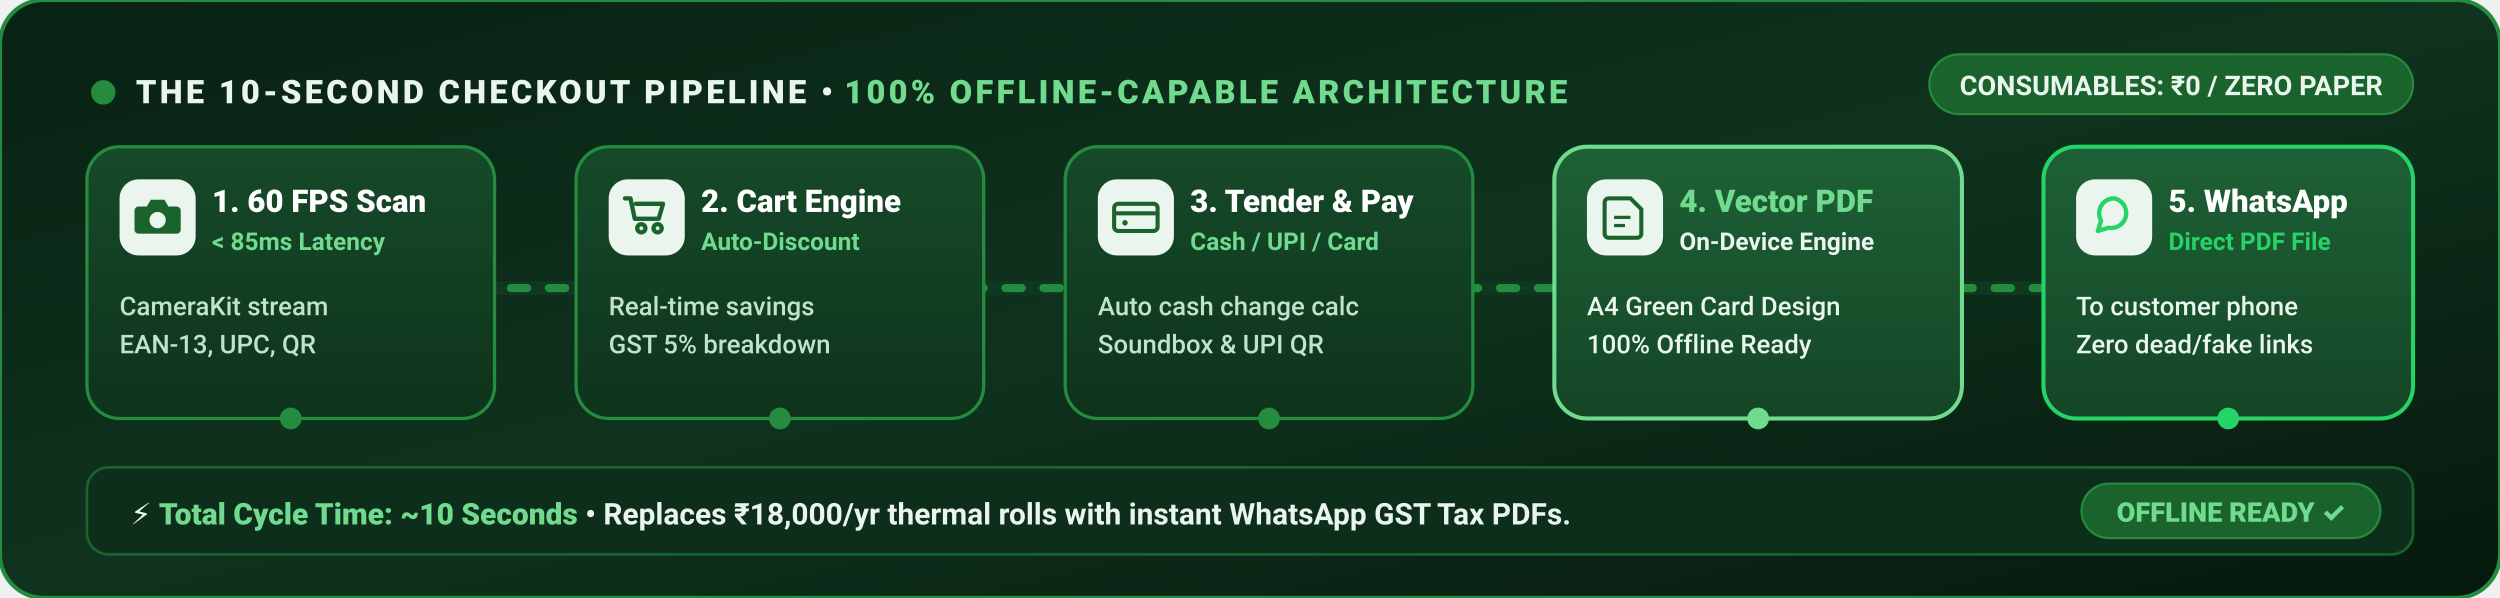
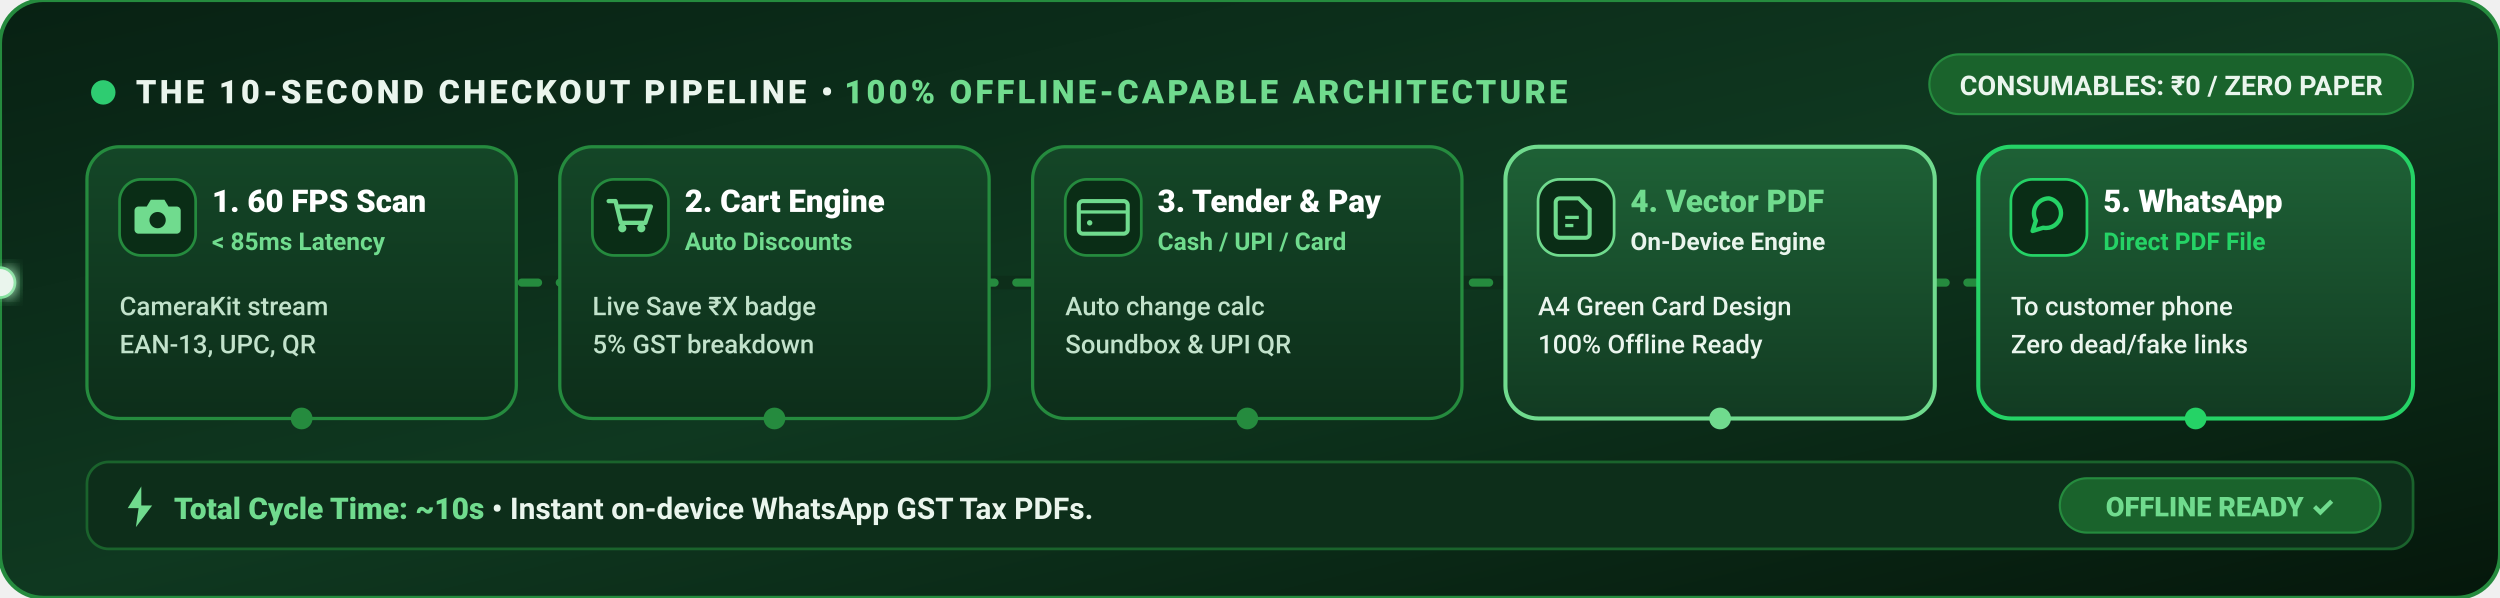
- <svg xmlns="http://www.w3.org/2000/svg" viewBox="0 0 920 220" width="100%" height="auto" preserveAspectRatio="xMidYMid meet" fill="none">
+ <svg xmlns="http://www.w3.org/2000/svg" viewBox="0 0 920 220" width="100%" height="auto" preserveAspectRatio="xMidYMid meet" style="max-width: 100%; height: auto; display: block;" fill="none">
  <defs>
-     <linearGradient id="flowBgBrand" x1="0%" y1="0%" x2="100%" y2="100%">
+     <linearGradient id="posFlowBg" x1="0%" y1="0%" x2="100%" y2="100%">
      <stop offset="0%" stop-color="#082113" />
-       <stop offset="50%" stop-color="#0F331E" />
-       <stop offset="100%" stop-color="#06180D" />
+       <stop offset="50%" stop-color="#0F3820" />
+       <stop offset="100%" stop-color="#05170B" />
    </linearGradient>
-     <linearGradient id="cardGradStep" x1="0%" y1="0%" x2="0%" y2="100%">
-       <stop offset="0%" stop-color="#164A29" />
-       <stop offset="100%" stop-color="#0E331B" />
+     <linearGradient id="posCardGradStep" x1="0%" y1="0%" x2="0%" y2="100%">
+       <stop offset="0%" stop-color="#144627" />
+       <stop offset="100%" stop-color="#0D2E1A" />
    </linearGradient>
-     <linearGradient id="cardGradHighlight" x1="0%" y1="0%" x2="0%" y2="100%">
+     <linearGradient id="posCardGradHighlight" x1="0%" y1="0%" x2="0%" y2="100%">
      <stop offset="0%" stop-color="#1E6136" />
-       <stop offset="100%" stop-color="#144626" />
+       <stop offset="100%" stop-color="#123B22" />
    </linearGradient>
-     <filter id="photonGlowBrand" x="-30%" y="-30%" width="160%" height="160%">
-       <feGaussianBlur stdDeviation="3.5" result="blur" />
+     <filter id="posGlowBrand" x="-20%" y="-20%" width="140%" height="140%">
+       <feGaussianBlur stdDeviation="3" result="blur" />
      <feComposite in="SourceGraphic" in2="blur" operator="over" />
    </filter>
    <style>
-       .pipeline-dash-brand {
+       .pos-conveyor-stream {
        stroke-dasharray: 6 8;
-         animation: animPipeDash 1.2s linear infinite;
+         animation: animPosDash 1.2s linear infinite;
      }
-       .photon-traveler-1 {
-         animation: animPhotonTravel 2.8s infinite linear;
+       .pos-photon-1 {
+         animation: animPosPhoton1 2.8s infinite linear;
      }
-       .photon-traveler-2 {
-         animation: animPhotonTravel 2.8s infinite linear 1.4s;
+       .pos-photon-2 {
+         animation: animPosPhoton2 2.8s infinite linear 1.4s;
      }
-       .step-border-pulse {
-         animation: animStepBorder 2.8s infinite ease-in-out;
+       .pos-card-pulse {
+         animation: animPosBorder 2.8s infinite ease-in-out;
+       }
+       .pulse-beacon {
+         animation: animPulseBeacon 1.8s infinite ease-in-out;
      }

-       @keyframes animPipeDash {
+       @keyframes animPosDash {
        to { stroke-dashoffset: -28; }
      }
-       @keyframes animPhotonTravel {
-         0% { transform: translateX(0px); opacity: 0; }
+       @keyframes animPosPhoton1 {
+         0% { cx: 70px; opacity: 0; }
        10% { opacity: 1; }
        90% { opacity: 1; }
-         100% { transform: translateX(700px); opacity: 0; }
+         100% { cx: 780px; opacity: 0; }
      }
-       @keyframes animStepBorder {
+       @keyframes animPosPhoton2 {
+         0% { cx: 70px; opacity: 0; }
+         10% { opacity: 1; }
+         90% { opacity: 1; }
+         100% { cx: 780px; opacity: 0; }
+       }
+       @keyframes animPosBorder {
        0%, 100% { stroke: #258B3E; stroke-width: 1.2; }
-         50% { stroke: #70DB8E; stroke-width: 2; }
+         50% { stroke: #70DB8E; stroke-width: 1.8; }
+       }
+       @keyframes animPulseBeacon {
+         0%, 100% { opacity: 1; }
+         50% { opacity: 0.35; }
      }
    </style>
  </defs>
-   <rect width="920" height="220" rx="16" fill="url(#flowBgBrand)" stroke="#258B3E" stroke-width="1.5" />
+   <rect width="920" height="220" rx="16" fill="url(#posFlowBg)" stroke="#258B3E" stroke-width="1.5" />
  <g transform="translate(32, 28)">
-     <circle cx="6" cy="6" r="4.5" fill="#258B3E" />
+     <circle class="pulse-beacon" cx="6" cy="6" r="4.5" fill="#2ECC71" />
    <text x="18" y="10" font-family="-apple-system, BlinkMacSystemFont, 'Segoe UI', Roboto, sans-serif" font-size="12" font-weight="800" fill="#EAF5ED" letter-spacing="1.2">
      THE 10-SECOND CHECKOUT PIPELINE • <tspan fill="#70DB8E">100% OFFLINE-CAPABLE ARCHITECTURE</tspan>
    </text>
  </g>
  <g transform="translate(710, 20)">
    <rect width="178" height="22" rx="11" fill="#1A632C" stroke="#258B3E" stroke-width="0.8" />
    <text x="89" y="15" text-anchor="middle" font-family="-apple-system, BlinkMacSystemFont, 'Segoe UI', Roboto, sans-serif" font-size="10" font-weight="700" fill="#EAF5ED">
      CONSUMABLES: ₹0 / ZERO PAPER
    </text>
  </g>
-   <g transform="translate(90, 106)">
-     <line x1="0" y1="0" x2="740" y2="0" stroke="#103820" stroke-width="5" stroke-linecap="round" />
-     <line class="pipeline-dash-brand" x1="0" y1="0" x2="740" y2="0" stroke="#258B3E" stroke-width="3" stroke-linecap="round" />
-     <circle class="photon-traveler-1" cx="0" cy="0" r="6" fill="#70DB8E" filter="url(#photonGlowBrand)" />
-     <circle class="photon-traveler-2" cx="0" cy="0" r="5" fill="#EAF5ED" filter="url(#photonGlowBrand)" />
+   <g transform="translate(0, 104)">
+     <line x1="80" y1="0" x2="840" y2="0" stroke="#0D2E1A" stroke-width="5" stroke-linecap="round" />
+     <line class="pos-conveyor-stream" x1="80" y1="0" x2="840" y2="0" stroke="#258B3E" stroke-width="3" stroke-linecap="round" />
+     <circle class="pos-photon-1" cy="0" r="6" fill="#70DB8E" filter="url(#posGlowBrand)">
+       <animate attributeName="cx" values="70; 780" dur="2.8s" repeatCount="indefinite" />
+       <animate attributeName="opacity" values="0; 1; 1; 0" keyTimes="0; 0.1; 0.9; 1" dur="2.8s" repeatCount="indefinite" />
+     </circle>
+     <circle class="pos-photon-2" cy="0" r="5" fill="#EAF5ED" filter="url(#posGlowBrand)">
+       <animate attributeName="cx" values="70; 780" dur="2.8s" begin="1.4s" repeatCount="indefinite" />
+       <animate attributeName="opacity" values="0; 1; 1; 0" keyTimes="0; 0.1; 0.9; 1" dur="2.8s" begin="1.4s" repeatCount="indefinite" />
+     </circle>
  </g>
  <g transform="translate(32, 54)">
-     <rect class="step-border-pulse" width="150" height="100" rx="12" fill="url(#cardGradStep)" stroke="#258B3E" stroke-width="1.2" />
-     <rect x="12" y="12" width="28" height="28" rx="7" fill="#EAF5ED" />
-     <path d="M19 22h3l1.5-2.5h5l1.5 2.5h3a1.5 1.5 0 0 1 1.5 1.5v7a1.5 1.5 0 0 1-1.5 1.5H19a1.5 1.5 0 0 1-1.5-1.5v-7A1.5 1.5 0 0 1 19 22zm7 8a3 3 0 1 0 0-6 3 3 0 0 0 0 6z" fill="#1A632C" />
+     <rect class="pos-card-pulse" width="158" height="100" rx="12" fill="url(#posCardGradStep)" stroke="#258B3E" stroke-width="1.2" />
+     <rect x="12" y="12" width="28" height="28" rx="8" fill="#0A2D16" stroke="#258B3E" stroke-width="1" />
+     <path d="M19 22h3l1.5-2.5h5l1.5 2.5h3a1.5 1.5 0 0 1 1.5 1.5v7a1.5 1.5 0 0 1-1.5 1.5H19a1.5 1.5 0 0 1-1.5-1.5v-7A1.5 1.5 0 0 1 19 22zm7 8a3 3 0 1 0 0-6 3 3 0 0 0 0 6z" fill="#70DB8E" />
    <text x="46" y="24" font-family="-apple-system, BlinkMacSystemFont, 'Segoe UI', Roboto, sans-serif" font-size="11.5" font-weight="800" fill="#FFFFFF">1. 60 FPS Scan</text>
    <text x="46" y="38" font-family="-apple-system, BlinkMacSystemFont, 'Segoe UI', Roboto, sans-serif" font-size="9" font-weight="700" fill="#70DB8E">&lt; 85ms Latency</text>
    <text x="12" y="62" font-family="-apple-system, BlinkMacSystemFont, 'Segoe UI', Roboto, sans-serif" font-size="9.5" font-weight="500" fill="#C2E2CB">CameraKit stream</text>
    <text x="12" y="76" font-family="-apple-system, BlinkMacSystemFont, 'Segoe UI', Roboto, sans-serif" font-size="9.5" font-weight="500" fill="#C2E2CB">EAN-13, UPC, QR</text>
-     <circle cx="75" cy="100" r="4" fill="#258B3E" />
+     <circle cx="79" cy="100" r="4" fill="#258B3E" />
  </g>
-   <g transform="translate(212, 54)">
-     <rect class="step-border-pulse" width="150" height="100" rx="12" fill="url(#cardGradStep)" stroke="#258B3E" stroke-width="1.2" />
-     <rect x="12" y="12" width="28" height="28" rx="7" fill="#EAF5ED" />
-     <path d="M18 19h2l1.6 7.5h8.8l1.6-5.5H22m2 7.5a1.5 1.5 0 1 0 0 3 1.5 1.5 0 0 0 0-3zm6 0a1.5 1.5 0 1 0 0 3 1.5 1.5 0 0 0 0-3z" stroke="#1A632C" stroke-width="1.6" stroke-linecap="round" stroke-linejoin="round" />
+   <g transform="translate(206, 54)">
+     <rect class="pos-card-pulse" width="158" height="100" rx="12" fill="url(#posCardGradStep)" stroke="#258B3E" stroke-width="1.2" />
+     <rect x="12" y="12" width="28" height="28" rx="8" fill="#0A2D16" stroke="#258B3E" stroke-width="1" />
+     <path d="M18 20h2.5l2 8h9l2-6H22" stroke="#70DB8E" stroke-width="1.6" stroke-linecap="round" stroke-linejoin="round" fill="none" />
+     <circle cx="23" cy="30" r="1.5" fill="#70DB8E" />
+     <circle cx="30" cy="30" r="1.5" fill="#70DB8E" />
    <text x="46" y="24" font-family="-apple-system, BlinkMacSystemFont, 'Segoe UI', Roboto, sans-serif" font-size="11.5" font-weight="800" fill="#FFFFFF">2. Cart Engine</text>
-     <text x="46" y="38" font-family="-apple-system, BlinkMacSystemFont, 'Segoe UI', Roboto, sans-serif" font-size="9" font-weight="700" fill="#70DB8E">Auto-Discount</text>
-     <text x="12" y="62" font-family="-apple-system, BlinkMacSystemFont, 'Segoe UI', Roboto, sans-serif" font-size="9.5" font-weight="500" fill="#C2E2CB">Real-time savings</text>
-     <text x="12" y="76" font-family="-apple-system, BlinkMacSystemFont, 'Segoe UI', Roboto, sans-serif" font-size="9.5" font-weight="500" fill="#C2E2CB">GST 5% breakdown</text>
-     <circle cx="75" cy="100" r="4" fill="#258B3E" />
+     <text x="46" y="38" font-family="-apple-system, BlinkMacSystemFont, 'Segoe UI', Roboto, sans-serif" font-size="9" font-weight="700" fill="#70DB8E">Auto Discounts</text>
+     <text x="12" y="62" font-family="-apple-system, BlinkMacSystemFont, 'Segoe UI', Roboto, sans-serif" font-size="9.5" font-weight="500" fill="#C2E2CB">Live Save ₹X badge</text>
+     <text x="12" y="76" font-family="-apple-system, BlinkMacSystemFont, 'Segoe UI', Roboto, sans-serif" font-size="9.5" font-weight="500" fill="#C2E2CB">5% GST breakdown</text>
+     <circle cx="79" cy="100" r="4" fill="#258B3E" />
  </g>
-   <g transform="translate(392, 54)">
-     <rect class="step-border-pulse" width="150" height="100" rx="12" fill="url(#cardGradStep)" stroke="#258B3E" stroke-width="1.2" />
-     <rect x="12" y="12" width="28" height="28" rx="7" fill="#EAF5ED" />
-     <rect x="18" y="21" width="16" height="10" rx="1.5" stroke="#1A632C" stroke-width="1.5" fill="none" />
-     <line x1="18" y1="24.5" x2="34" y2="24.5" stroke="#1A632C" stroke-width="1.5" />
-     <circle cx="22" cy="28" r="1" fill="#1A632C" />
+   <g transform="translate(380, 54)">
+     <rect class="pos-card-pulse" width="158" height="100" rx="12" fill="url(#posCardGradStep)" stroke="#258B3E" stroke-width="1.2" />
+     <rect x="12" y="12" width="28" height="28" rx="8" fill="#0A2D16" stroke="#258B3E" stroke-width="1" />
+     <rect x="17" y="20" width="18" height="12" rx="1.5" stroke="#70DB8E" stroke-width="1.5" fill="none" />
+     <line x1="17" y1="24" x2="35" y2="24" stroke="#70DB8E" stroke-width="1.2" />
+     <circle cx="21" cy="28" r="1" fill="#70DB8E" />
    <text x="46" y="24" font-family="-apple-system, BlinkMacSystemFont, 'Segoe UI', Roboto, sans-serif" font-size="11.5" font-weight="800" fill="#FFFFFF">3. Tender &amp; Pay</text>
    <text x="46" y="38" font-family="-apple-system, BlinkMacSystemFont, 'Segoe UI', Roboto, sans-serif" font-size="9" font-weight="700" fill="#70DB8E">Cash / UPI / Card</text>
-     <text x="12" y="62" font-family="-apple-system, BlinkMacSystemFont, 'Segoe UI', Roboto, sans-serif" font-size="9.5" font-weight="500" fill="#C2E2CB">Auto cash change calc</text>
+     <text x="12" y="62" font-family="-apple-system, BlinkMacSystemFont, 'Segoe UI', Roboto, sans-serif" font-size="9.5" font-weight="500" fill="#C2E2CB">Auto change calc</text>
    <text x="12" y="76" font-family="-apple-system, BlinkMacSystemFont, 'Segoe UI', Roboto, sans-serif" font-size="9.5" font-weight="500" fill="#C2E2CB">Soundbox &amp; UPI QR</text>
-     <circle cx="75" cy="100" r="4" fill="#258B3E" />
+     <circle cx="79" cy="100" r="4" fill="#258B3E" />
  </g>
-   <g transform="translate(572, 54)">
-     <rect class="step-border-pulse" width="150" height="100" rx="12" fill="url(#cardGradHighlight)" stroke="#70DB8E" stroke-width="1.5" />
-     <rect x="12" y="12" width="28" height="28" rx="7" fill="#EAF5ED" />
-     <path d="M20 19h8l4 4v9a1.5 1.5 0 0 1-1.5 1.5H20A1.5 1.5 0 0 1 18.5 32v-11.5A1.5 1.5 0 0 1 20 19z" stroke="#1A632C" stroke-width="1.5" fill="none" />
-     <line x1="22" y1="26" x2="28" y2="26" stroke="#1A632C" stroke-width="1.2" />
-     <line x1="22" y1="29" x2="26" y2="29" stroke="#1A632C" stroke-width="1.2" />
+   <g transform="translate(554, 54)">
+     <rect class="pos-card-pulse" width="158" height="100" rx="12" fill="url(#posCardGradHighlight)" stroke="#70DB8E" stroke-width="1.5" />
+     <rect x="12" y="12" width="28" height="28" rx="8" fill="#0A2D16" stroke="#70DB8E" stroke-width="1" />
+     <path d="M20 19h7l4 4v9a1.5 1.5 0 0 1-1.5 1.5H20A1.5 1.5 0 0 1 18.5 32v-11.5A1.5 1.5 0 0 1 20 19z" stroke="#70DB8E" stroke-width="1.5" fill="none" />
+     <line x1="22" y1="26" x2="27" y2="26" stroke="#70DB8E" stroke-width="1.2" />
+     <line x1="22" y1="29" x2="25" y2="29" stroke="#70DB8E" stroke-width="1.2" />
    <text x="46" y="24" font-family="-apple-system, BlinkMacSystemFont, 'Segoe UI', Roboto, sans-serif" font-size="11.5" font-weight="800" fill="#70DB8E">4. Vector PDF</text>
    <text x="46" y="38" font-family="-apple-system, BlinkMacSystemFont, 'Segoe UI', Roboto, sans-serif" font-size="9" font-weight="700" fill="#EAF5ED">On-Device Engine</text>
    <text x="12" y="62" font-family="-apple-system, BlinkMacSystemFont, 'Segoe UI', Roboto, sans-serif" font-size="9.5" font-weight="500" fill="#EAF5ED">A4 Green Card Design</text>
    <text x="12" y="76" font-family="-apple-system, BlinkMacSystemFont, 'Segoe UI', Roboto, sans-serif" font-size="9.5" font-weight="500" fill="#EAF5ED">100% Offline Ready</text>
-     <circle cx="75" cy="100" r="4" fill="#70DB8E" />
+     <circle cx="79" cy="100" r="4" fill="#70DB8E" />
  </g>
-   <g transform="translate(752, 54)">
-     <rect class="step-border-pulse" width="136" height="100" rx="12" fill="url(#cardGradHighlight)" stroke="#25D366" stroke-width="1.5" />
-     <rect x="12" y="12" width="28" height="28" rx="7" fill="#EAF5ED" />
+   <g transform="translate(728, 54)">
+     <rect class="pos-card-pulse" width="160" height="100" rx="12" fill="url(#posCardGradHighlight)" stroke="#25D366" stroke-width="1.5" />
+     <rect x="12" y="12" width="28" height="28" rx="8" fill="#0A2D16" stroke="#25D366" stroke-width="1" />
    <path d="M26 19a5.5 5.5 0 0 0-4.8 8.2L20 31l3.9-1.2A5.5 5.5 0 1 0 26 19z" stroke="#25D366" stroke-width="1.6" fill="none" stroke-linejoin="round" />
    <text x="46" y="24" font-family="-apple-system, BlinkMacSystemFont, 'Segoe UI', Roboto, sans-serif" font-size="11.5" font-weight="800" fill="#FFFFFF">5. WhatsApp</text>
    <text x="46" y="38" font-family="-apple-system, BlinkMacSystemFont, 'Segoe UI', Roboto, sans-serif" font-size="9" font-weight="700" fill="#25D366">Direct PDF File</text>
    <text x="12" y="62" font-family="-apple-system, BlinkMacSystemFont, 'Segoe UI', Roboto, sans-serif" font-size="9.5" font-weight="500" fill="#EAF5ED">To customer phone</text>
    <text x="12" y="76" font-family="-apple-system, BlinkMacSystemFont, 'Segoe UI', Roboto, sans-serif" font-size="9.5" font-weight="500" fill="#EAF5ED">Zero dead/fake links</text>
-     <circle cx="68" cy="100" r="4" fill="#25D366" />
+     <circle cx="80" cy="100" r="4" fill="#25D366" />
  </g>
-   <g transform="translate(32, 172)">
+   <g transform="translate(32, 170)">
    <rect width="856" height="32" rx="8" fill="#0D2E1A" stroke="#1A632C" stroke-width="1" />
-     <text x="16" y="21" font-family="-apple-system, BlinkMacSystemFont, 'Segoe UI', Roboto, sans-serif" font-size="11" font-weight="600" fill="#EAF5ED">
-       ⚡ <tspan fill="#70DB8E" font-weight="800">Total Cycle Time: ~10 Seconds</tspan> • Replaces ₹18,000/yr thermal rolls with instant WhatsApp GST Tax PDFs.
+     <polygon points="20,9 15,17 19,17 18,24 24,16 20,16" fill="#70DB8E" />
+     <text x="32" y="21" font-family="-apple-system, BlinkMacSystemFont, 'Segoe UI', Roboto, sans-serif" font-size="11" font-weight="600" fill="#EAF5ED">
+       <tspan fill="#70DB8E" font-weight="800">Total Cycle Time: ~10s</tspan> • Instant on-device WhatsApp GST Tax PDFs.
    </text>
-     <rect x="734" y="6" width="110" height="20" rx="10" fill="#1A632C" stroke="#258B3E" stroke-width="0.8" />
-     <text x="789" y="20" text-anchor="middle" font-family="-apple-system, BlinkMacSystemFont, 'Segoe UI', Roboto, sans-serif" font-size="10" font-weight="800" fill="#70DB8E">
+     <rect x="726" y="6" width="118" height="20" rx="10" fill="#1A632C" stroke="#258B3E" stroke-width="0.8" />
+     <text x="785" y="20" text-anchor="middle" font-family="-apple-system, BlinkMacSystemFont, 'Segoe UI', Roboto, sans-serif" font-size="10" font-weight="800" fill="#70DB8E">
      OFFLINE READY ✓
    </text>
  </g>
</svg>
